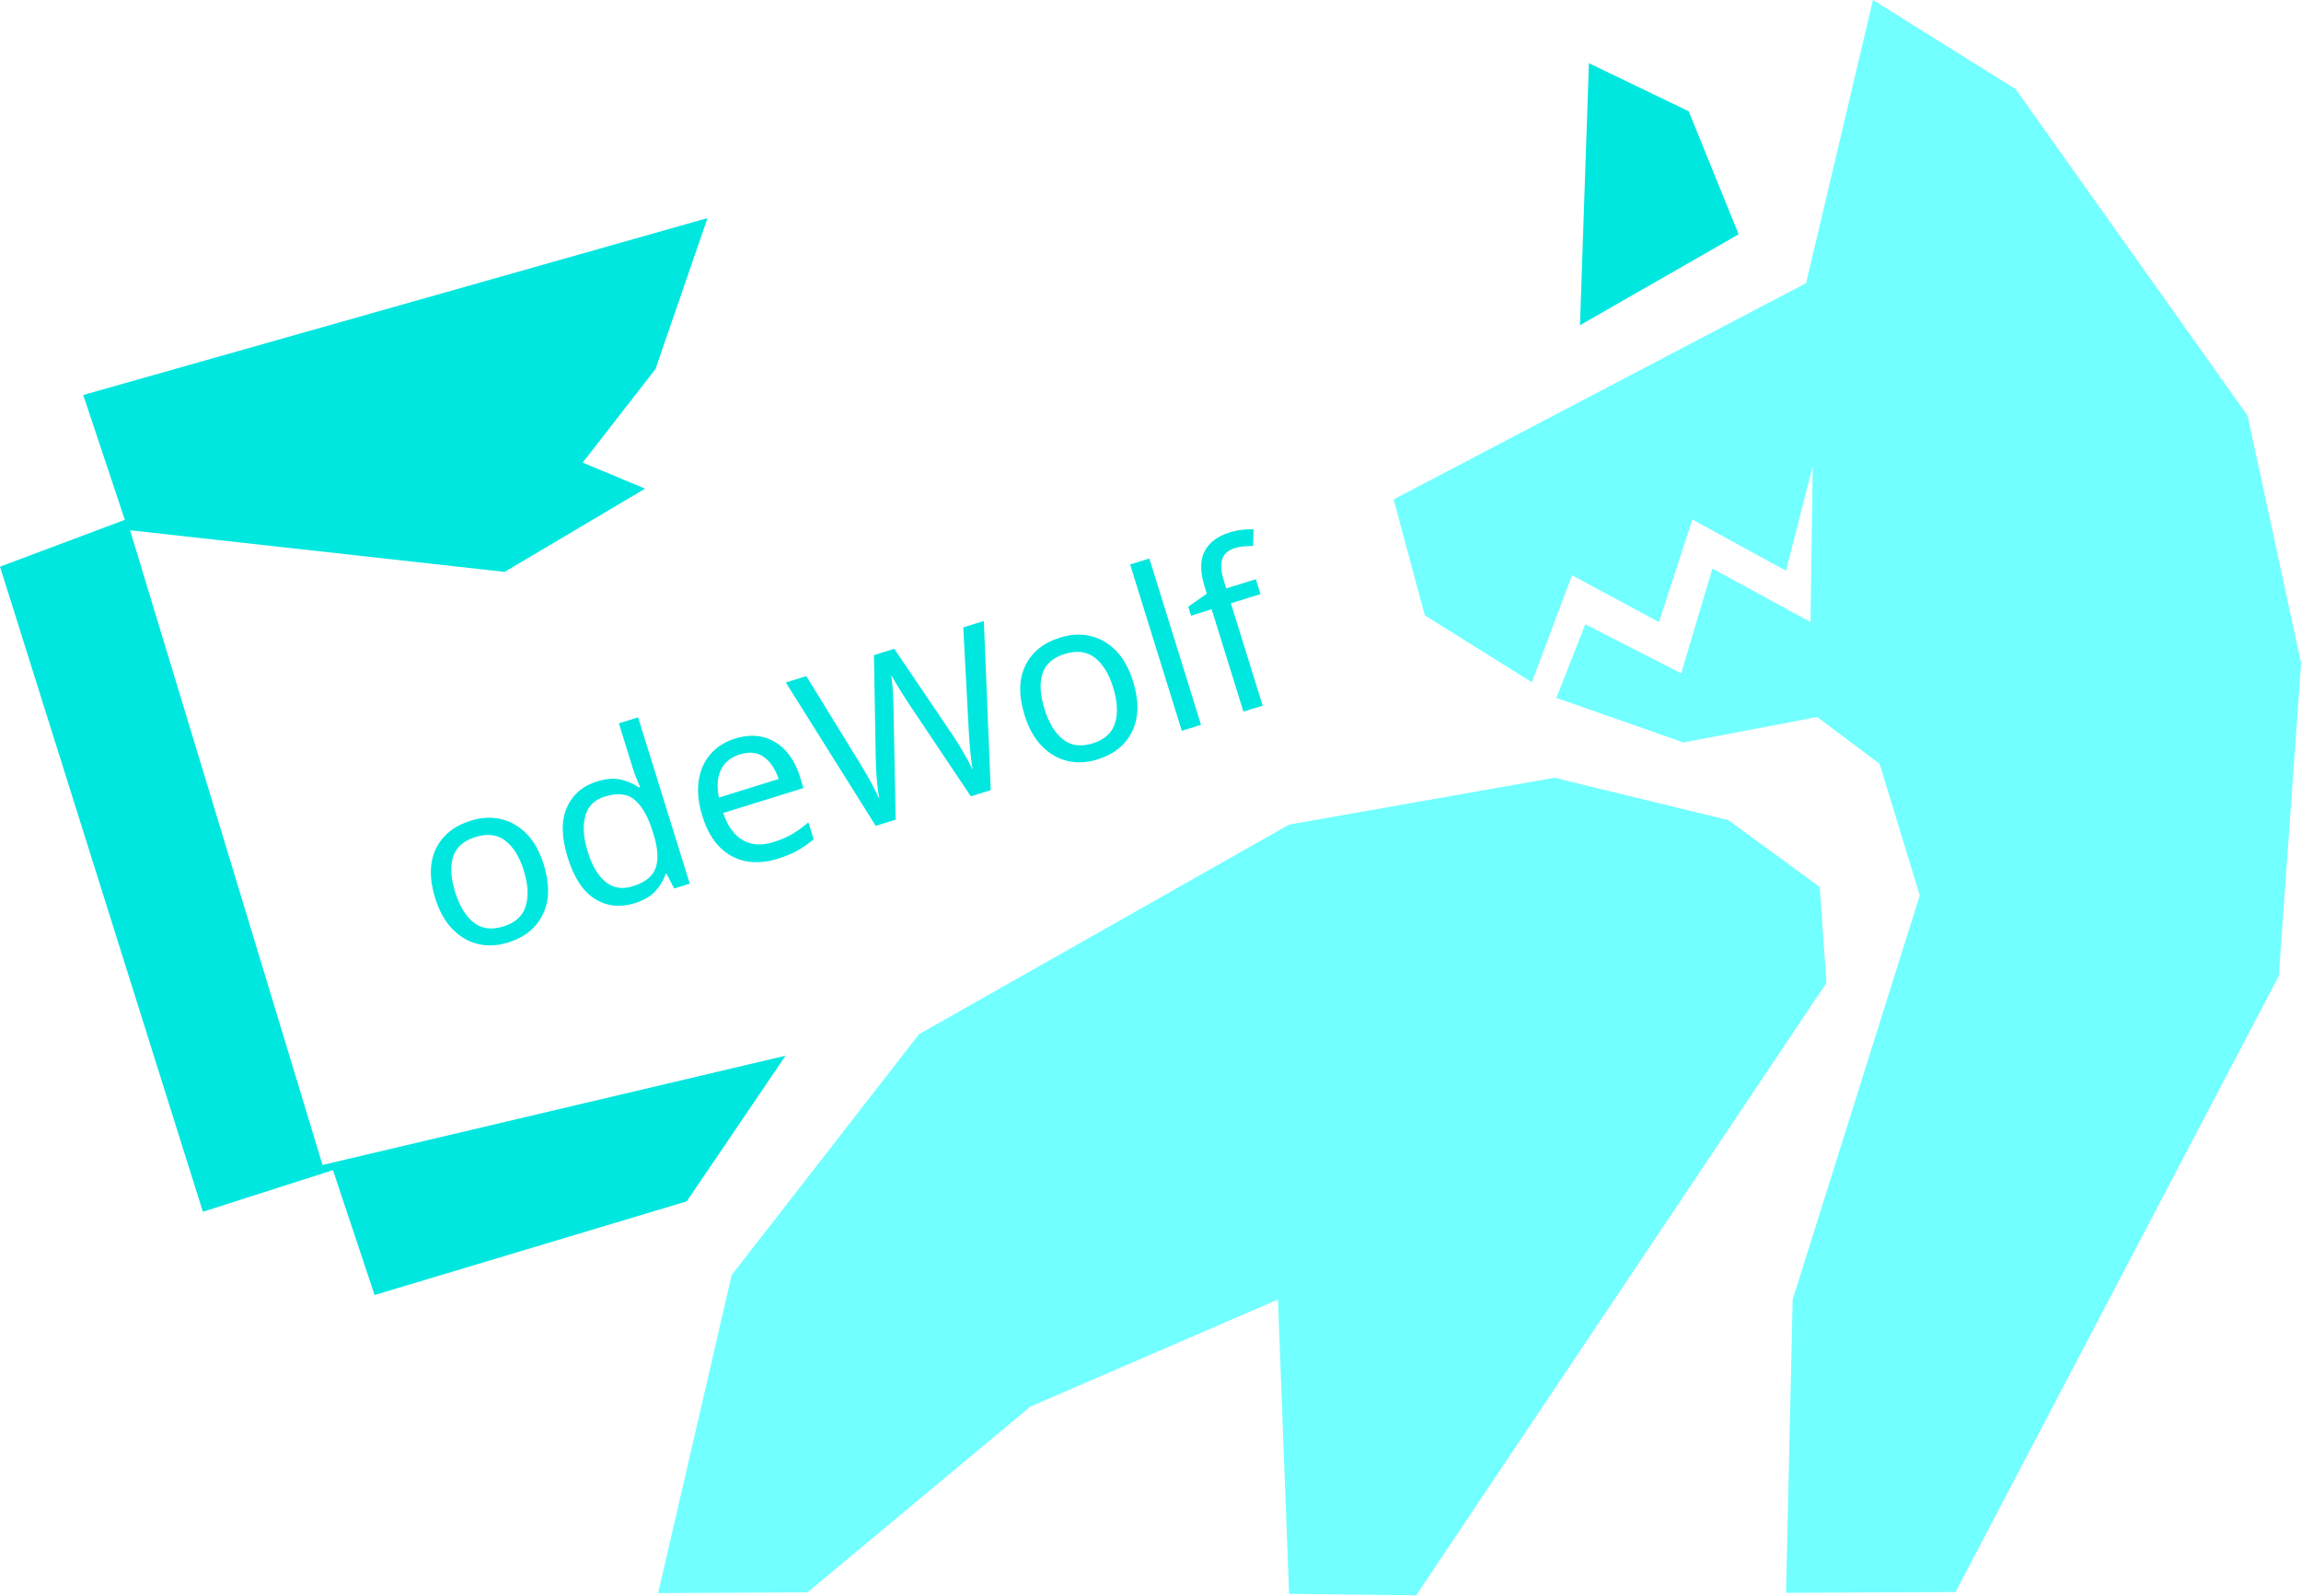
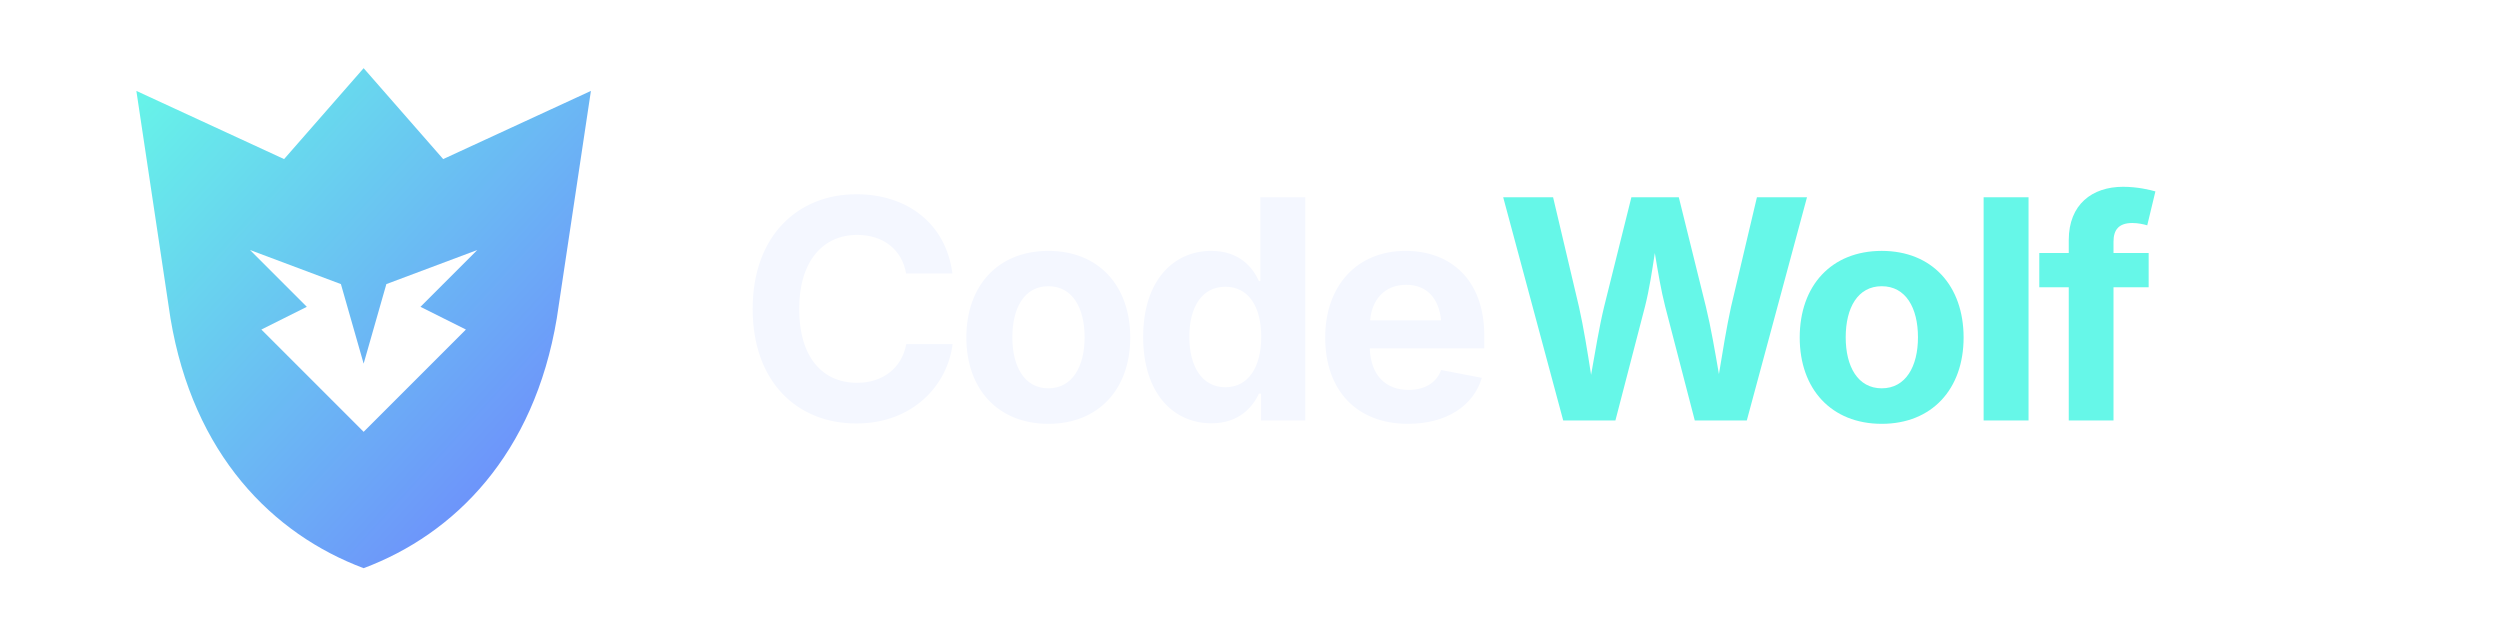
- <svg xmlns="http://www.w3.org/2000/svg" version="1.1" width="147.432" height="102.215" viewBox="0,0,147.432,102.215">
-   <g transform="translate(-246.2839,-128.8926)">
-     <g data-paper-data="{&quot;isPaintingLayer&quot;:true}" fill-rule="nonzero" stroke="none" stroke-linejoin="miter" stroke-miterlimit="10" stroke-dasharray="" stroke-dashoffset="0" style="mix-blend-mode: normal">
-       <path d="M348.09,132.94l6.396,3.084l3.198,7.881l-10.166,5.825z" fill="#00e7e0" stroke-width="0" stroke-linecap="round" />
-       <path d="M361.145,212.16l8.143,-25.896l-2.571,-8.429l-4,-3l-8.571,1.628l-8.143,-2.857l1.857,-4.714l6.143,3.143l2,-6.714l6.286,3.429l0.143,-10l-1.714,6.714l-6,-3.286l-2.143,6.571l-5.571,-3l-2.571,6.857l-6.857,-4.286l-2,-7.429l26.429,-13.857l4.286,-18.143l9.143,5.714l14.857,20.919l3.429,15.857l-1.429,20.042l-20.714,39.476l-10.857,0.048z" fill="#72ffff" stroke-width="0" stroke-linecap="round" />
-       <path d="M328.166,212.155l-15.857,6.857l-14.286,11.905l-9.571,0.048l4.714,-20.381l12,-15.429l23.714,-13.429l17,-3l11.143,2.714l5.857,4.286l0.429,6.143l-26.286,39.238l-8.143,-0.095z" fill="#72ffff" stroke-width="0" stroke-linecap="round" />
-       <text transform="translate(274.5682,190.4524) rotate(-17.25799) scale(0.36695,0.36695)" font-size="40" xml:space="preserve" fill="#00e7e0" fill-rule="nonzero" stroke="none" stroke-width="1" stroke-linecap="butt" stroke-linejoin="miter" stroke-miterlimit="10" stroke-dasharray="" stroke-dashoffset="0" font-family="Pixel" font-weight="normal" text-anchor="start" style="mix-blend-mode: normal">
-         <tspan x="0" dy="0">odeWolf</tspan>
-       </text>
-       <path d="M296.617,196.533l-6.333,9.333l-20,6l-2.667,-8l-8.333,2.667l-13,-41.333l8,-3l-2.667,-8l40,-11.333l-3.333,9.667l-4.667,6l4,1.667l-9,5.333l-24,-2.667l12.333,40.667z" fill="#00e7e0" stroke-width="0" stroke-linecap="round" />
-     </g>
-   </g>
+ <svg xmlns="http://www.w3.org/2000/svg" viewBox="0 0 220 56" role="img" aria-labelledby="title">
+   <defs>
+     <linearGradient id="g" x1="0" y1="0" x2="1" y2="1">
+       <stop stop-color="#66f7e8" />
+       <stop offset="1" stop-color="#6f7cff" />
+     </linearGradient>
+   </defs>
+   <path fill="url(#g)" d="M12 8 25 14l7-8 7 8 13-6-3 20c-2 12-9 19-17 22-8-3-15-10-17-22L12 8Zm10 14 5 5-4 2 9 9 9-9-4-2 5-5-8 3-2 7-2-7-8-3Z" />
+   <text x="65" y="37" fill="#f4f7ff" font-family="Inter,system-ui,sans-serif" font-size="27" font-weight="750" letter-spacing="-1">Code<tspan fill="#66f7e8">Wolf</tspan>
+   </text>
</svg>
